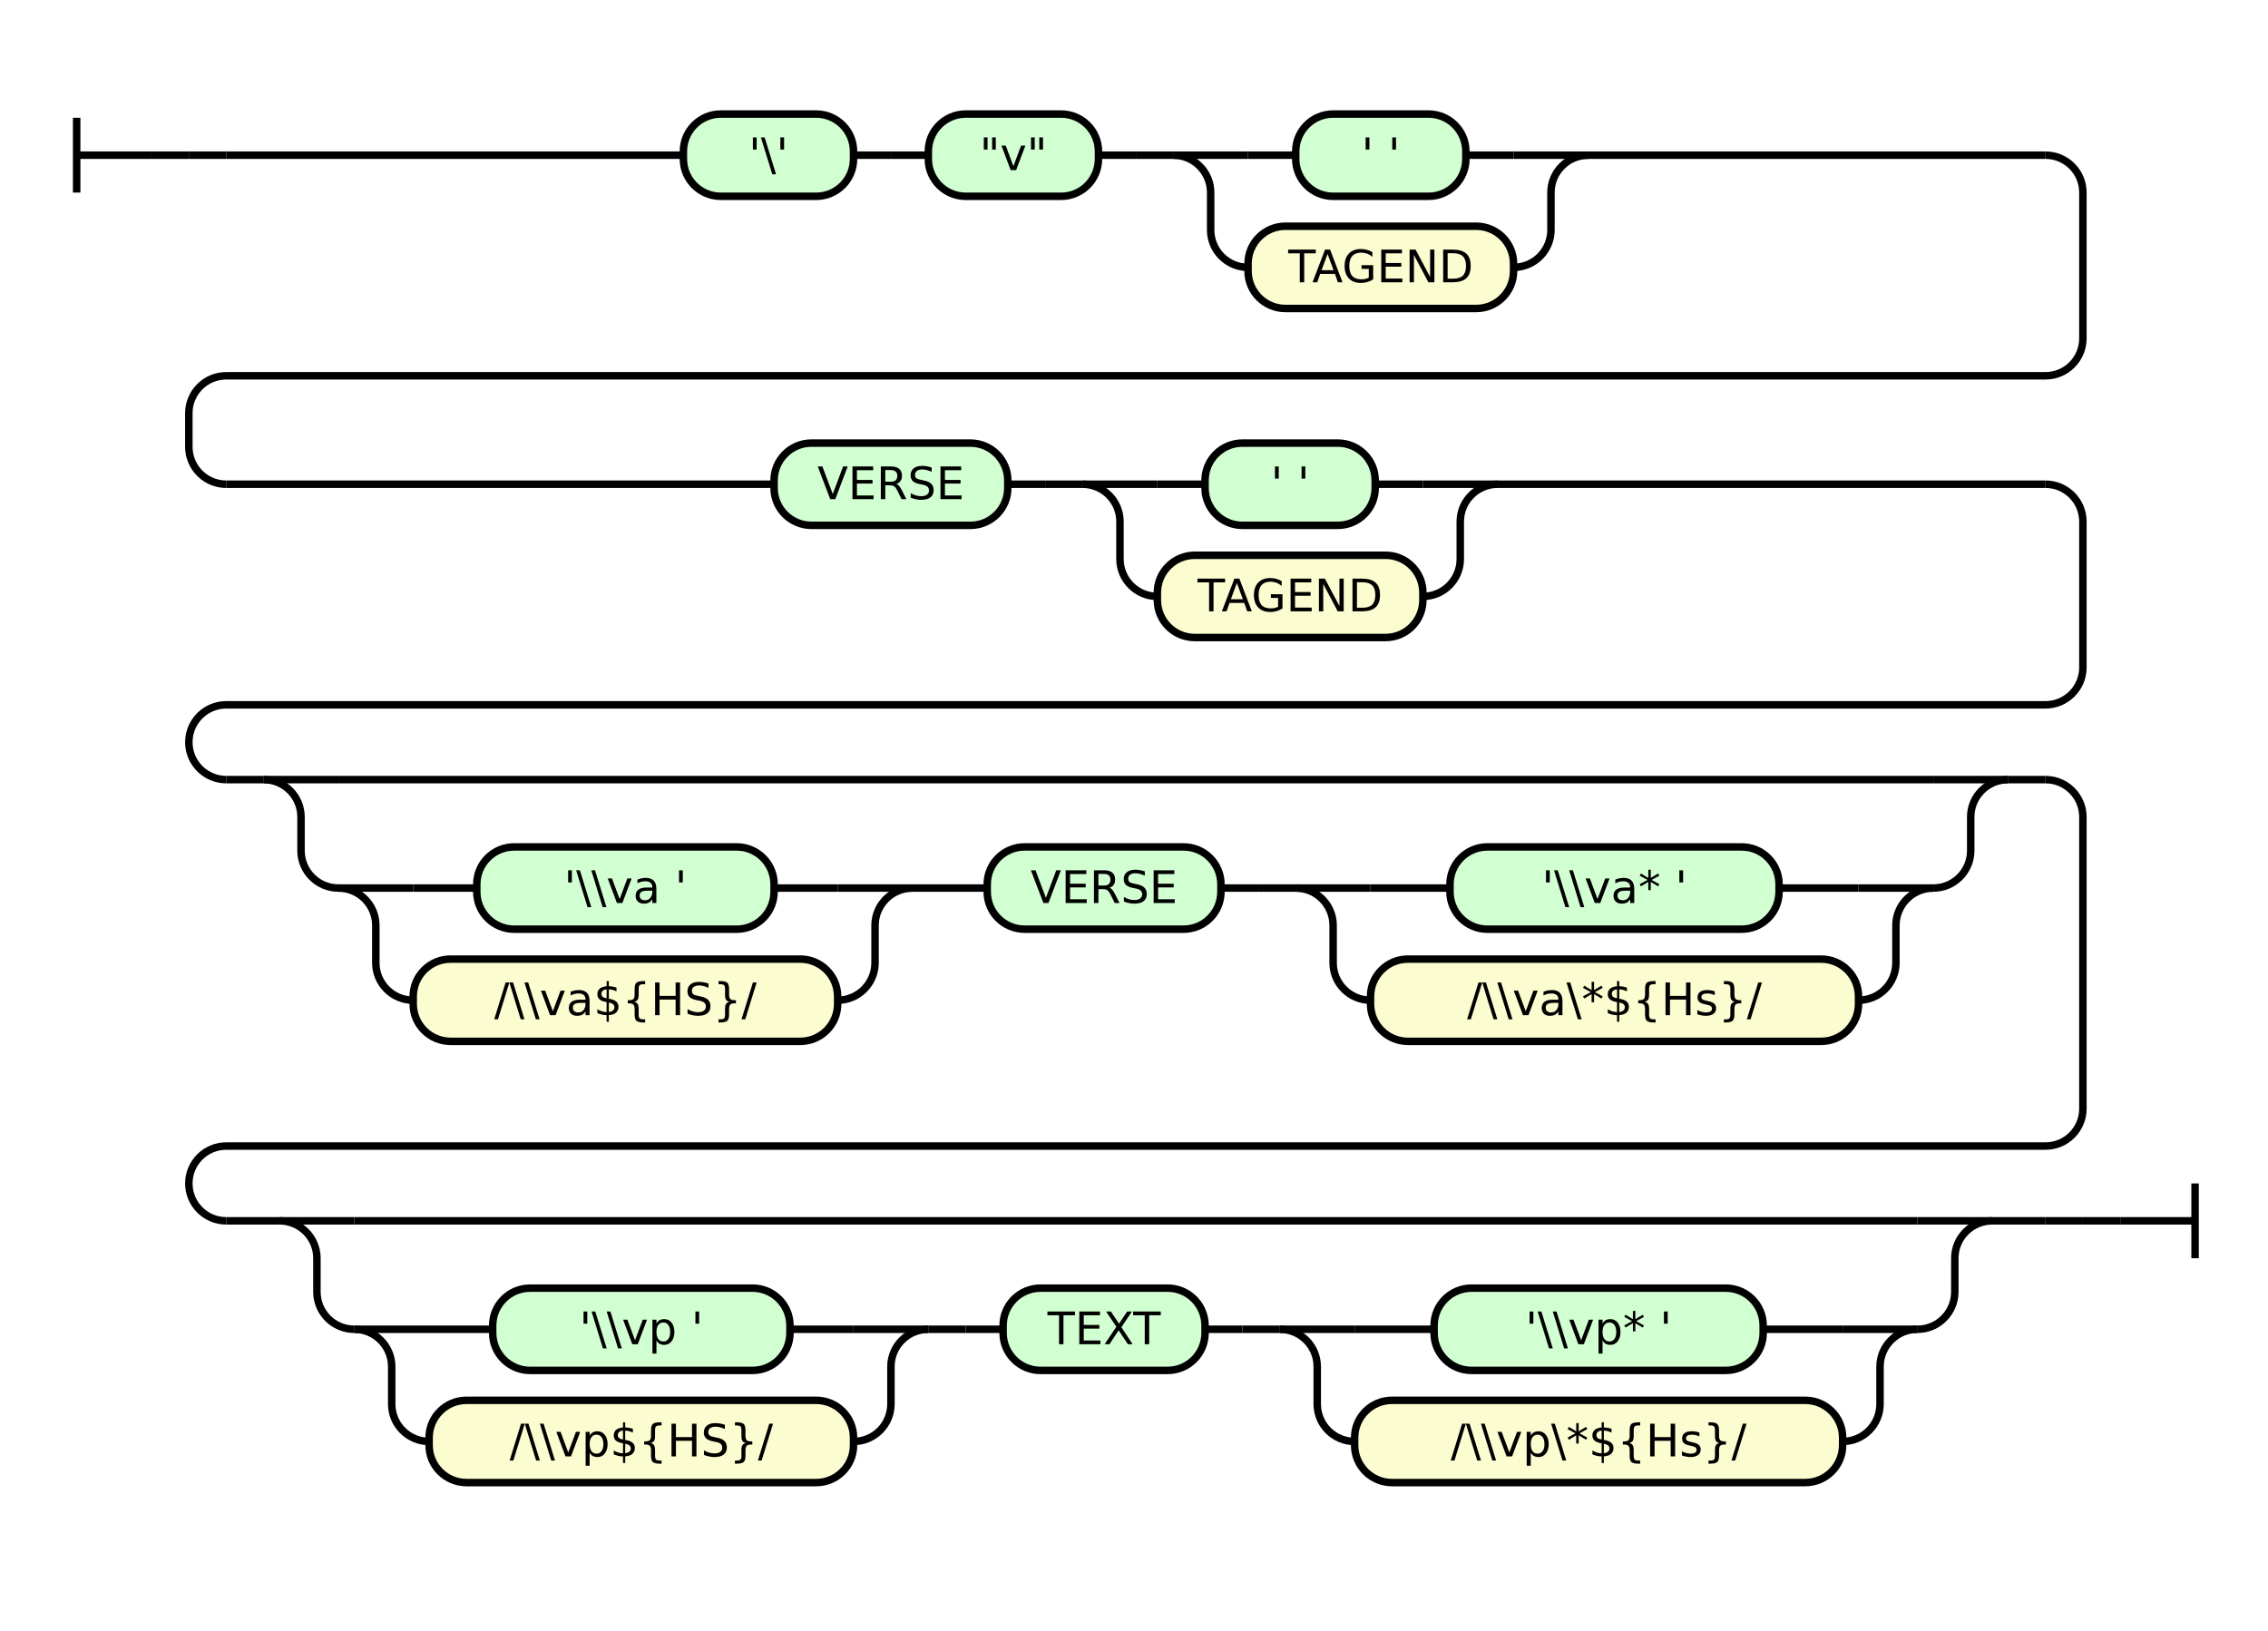
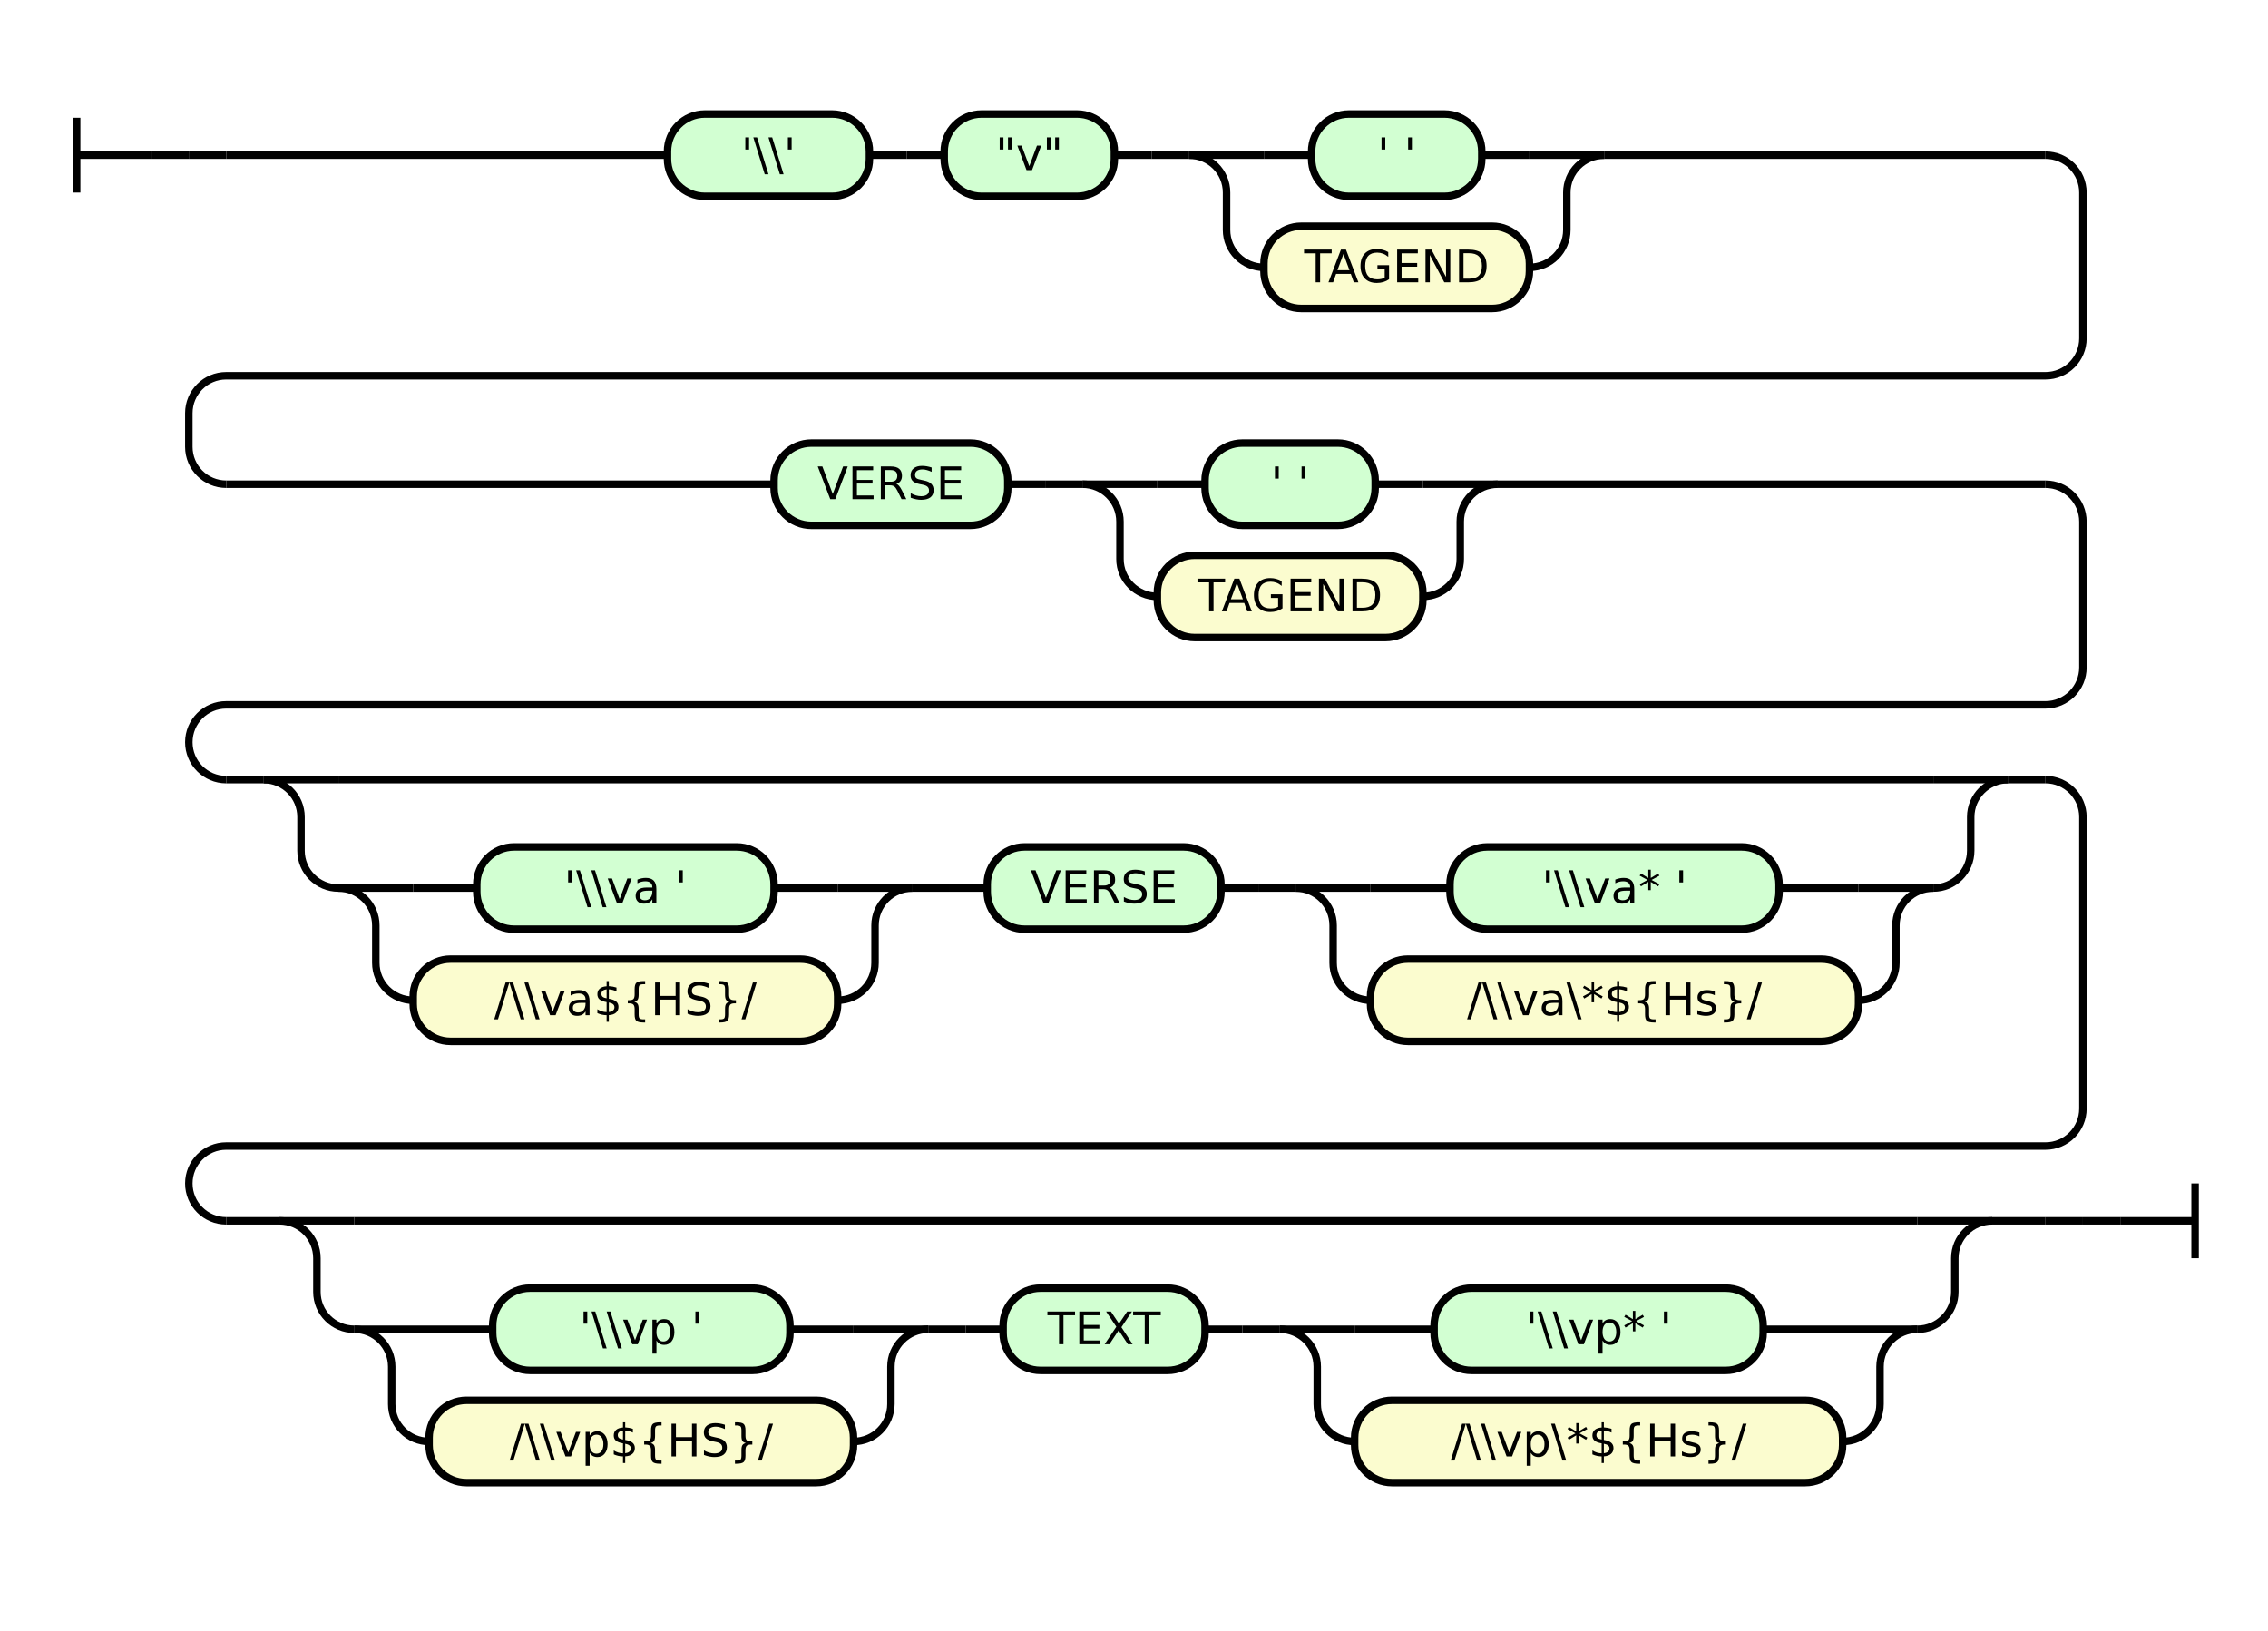
<svg xmlns="http://www.w3.org/2000/svg" class="railroad-diagram" height="436" viewBox="0 0 606.5 436" width="606.5">
  <g transform="translate(.5 .5)">
    <style>/*  */

    svg.railroad-diagram {
        background-color: hsl(30,20%,95%);
    }
    svg.railroad-diagram path {
        stroke-width: 2;
        stroke: black;
        fill: none;
    }
    svg.railroad-diagram text {
        font-size: 12px;
        text-anchor: middle;
        font-family: DejaVu Sans;
    }
    svg.railroad-diagram text.label {
        text-anchor:start;
    }
    svg.railroad-diagram text.comment {
        font-family: DejaVu Sans;
        font-size: 14px;
    }
    svg.railroad-diagram rect{
        stroke-width: 2;
        stroke: black;
        fill: rgb(210, 255, 210);
    }
    svg.railroad-diagram rect.group-box {
        stroke: gray;
        stroke-dasharray: 10 5;
        fill: none;
    }
    .terminal {
        font-family: DejaVu Sans;
    }
    svg.railroad-diagram g.altterminal rect {
        fill: rgb(251, 252, 207)
    }

/*  */
</style>
    <g>
      <path d="M 20 31 v 20 m 0 -10 h 20" />
    </g>
    <path d="M 40 41 h 10" />
    <g>
      <path d="M 50 41 h 0.0" />
      <path d="M 556.5 326 h 0.0" />
      <g>
        <path d="M 50.0 41 h 0.0" />
        <path d="M 50.0 41 h 10" />
        <g>
-           <path d="M 60.0 41 h 122.25" />
-           <path d="M 424.25 41 h 122.25" />
+           <path d="M 60.0 41 h 118.0" />
+           <path d="M 428.5 41 h 118.0" />
          <g class="terminal ">
-             <path d="M 182.25 41 h 0.0" />
-             <path d="M 227.75 41 h 0.0" />
-             <rect height="22" rx="10" ry="10" width="45.5" x="182.25" y="30" />
-             <text x="205.0" y="45">'\'</text>
-           </g>
-           <path d="M 227.75 41 h 10" />
-           <path d="M 237.75 41 h 10" />
+             <path d="M 178.0 41 h 0.0" />
+             <path d="M 232.0 41 h 0.0" />
+             <rect height="22" rx="10" ry="10" width="54.0" x="178.0" y="30" />
+             <text x="205.0" y="45">'\\'</text>
+           </g>
+           <path d="M 232.0 41 h 10" />
+           <path d="M 242.0 41 h 10" />
          <g class="terminal ">
-             <path d="M 247.75 41 h 0.0" />
-             <path d="M 293.25 41 h 0.0" />
-             <rect height="22" rx="10" ry="10" width="45.5" x="247.75" y="30" />
-             <text x="270.5" y="45">"v"</text>
-           </g>
-           <path d="M 293.25 41 h 10" />
-           <path d="M 303.25 41 h 10" />
-           <g>
-             <path d="M 313.25 41 h 0.0" />
-             <path d="M 424.25 41 h 0.0" />
-             <path d="M 313.25 41 h 20" />
-             <g class="terminal ">
-               <path d="M 333.25 41 h 12.75" />
-               <path d="M 391.5 41 h 12.75" />
-               <rect height="22" rx="10" ry="10" width="45.5" x="346.0" y="30" />
-               <text x="368.75" y="45">' '</text>
-             </g>
-             <path d="M 404.25 41 h 20" />
-             <path d="M 313.25 41 a 10 10 0 0 1 10 10 v 10 a 10 10 0 0 0 10 10" />
+             <path d="M 252.0 41 h 0.0" />
+             <path d="M 297.5 41 h 0.0" />
+             <rect height="22" rx="10" ry="10" width="45.5" x="252.0" y="30" />
+             <text x="274.75" y="45">"v"</text>
+           </g>
+           <path d="M 297.5 41 h 10" />
+           <path d="M 307.5 41 h 10" />
+           <g>
+             <path d="M 317.5 41 h 0.0" />
+             <path d="M 428.5 41 h 0.0" />
+             <path d="M 317.5 41 h 20" />
+             <g class="terminal ">
+               <path d="M 337.5 41 h 12.75" />
+               <path d="M 395.75 41 h 12.75" />
+               <rect height="22" rx="10" ry="10" width="45.5" x="350.25" y="30" />
+               <text x="373.0" y="45">' '</text>
+             </g>
+             <path d="M 408.5 41 h 20" />
+             <path d="M 317.5 41 a 10 10 0 0 1 10 10 v 10 a 10 10 0 0 0 10 10" />
            <g class="terminal altterminal">
-               <path d="M 333.25 71 h 0.0" />
-               <path d="M 404.25 71 h 0.0" />
-               <rect height="22" rx="10" ry="10" width="71.0" x="333.25" y="60" />
-               <text x="368.75" y="75">TAGEND</text>
-             </g>
-             <path d="M 404.25 71 a 10 10 0 0 0 10 -10 v -10 a 10 10 0 0 1 10 -10" />
+               <path d="M 337.5 71 h 0.0" />
+               <path d="M 408.5 71 h 0.0" />
+               <rect height="22" rx="10" ry="10" width="71.0" x="337.5" y="60" />
+               <text x="373.0" y="75">TAGEND</text>
+             </g>
+             <path d="M 408.5 71 a 10 10 0 0 0 10 -10 v -10 a 10 10 0 0 1 10 -10" />
          </g>
        </g>
        <path d="M 546.5 41 a 10 10 0 0 1 10 10 v 39 a 10 10 0 0 1 -10 10 h -486.5 a 10 10 0 0 0 -10 10 v 9 a 10 10 0 0 0 10 10" />
        <g>
          <path d="M 60.0 129 h 146.5" />
          <path d="M 400.0 129 h 146.5" />
          <g class="terminal ">
            <path d="M 206.5 129 h 0.0" />
            <path d="M 269.0 129 h 0.0" />
            <rect height="22" rx="10" ry="10" width="62.5" x="206.5" y="118" />
            <text x="237.75" y="133">VERSE</text>
          </g>
          <path d="M 269.0 129 h 10" />
          <path d="M 279.0 129 h 10" />
          <g>
            <path d="M 289.0 129 h 0.0" />
            <path d="M 400.0 129 h 0.0" />
            <path d="M 289.0 129 h 20" />
            <g class="terminal ">
              <path d="M 309.0 129 h 12.75" />
              <path d="M 367.25 129 h 12.75" />
              <rect height="22" rx="10" ry="10" width="45.5" x="321.75" y="118" />
              <text x="344.5" y="133">' '</text>
            </g>
            <path d="M 380.0 129 h 20" />
            <path d="M 289.0 129 a 10 10 0 0 1 10 10 v 10 a 10 10 0 0 0 10 10" />
            <g class="terminal altterminal">
              <path d="M 309.0 159 h 0.0" />
              <path d="M 380.0 159 h 0.0" />
              <rect height="22" rx="10" ry="10" width="71.0" x="309.0" y="148" />
              <text x="344.5" y="163">TAGEND</text>
            </g>
            <path d="M 380.0 159 a 10 10 0 0 0 10 -10 v -10 a 10 10 0 0 1 10 -10" />
          </g>
        </g>
        <path d="M 546.5 129 a 10 10 0 0 1 10 10 v 39 a 10 10 0 0 1 -10 10 h -486.5 a 10 10 0 0 0 -10 10 v 0 a 10 10 0 0 0 10 10" />
        <g>
          <path d="M 60.0 208 h 10.0" />
          <path d="M 536.5 208 h 10.0" />
          <path d="M 70.0 208 h 20" />
          <g>
            <path d="M 90.0 208 h 426.5" />
          </g>
          <path d="M 516.5 208 h 20" />
          <path d="M 70.0 208 a 10 10 0 0 1 10 10 v 9 a 10 10 0 0 0 10 10" />
          <g>
            <path d="M 90.0 237 h 0.0" />
            <path d="M 516.5 237 h 0.0" />
            <g>
              <path d="M 90.0 237 h 0.0" />
              <path d="M 243.5 237 h 0.0" />
              <path d="M 90.0 237 h 20" />
              <g class="terminal ">
                <path d="M 110.0 237 h 17.0" />
                <path d="M 206.5 237 h 17.0" />
                <rect height="22" rx="10" ry="10" width="79.5" x="127.0" y="226" />
                <text x="166.75" y="241">'\\va '</text>
              </g>
              <path d="M 223.5 237 h 20" />
              <path d="M 90.0 237 a 10 10 0 0 1 10 10 v 10 a 10 10 0 0 0 10 10" />
              <g class="terminal altterminal">
                <path d="M 110.0 267 h 0.0" />
                <path d="M 223.5 267 h 0.0" />
                <rect height="22" rx="10" ry="10" width="113.5" x="110.0" y="256" />
                <text x="166.75" y="271">/\\va${HS}/</text>
              </g>
              <path d="M 223.5 267 a 10 10 0 0 0 10 -10 v -10 a 10 10 0 0 1 10 -10" />
            </g>
            <path d="M 243.5 237 h 10" />
            <path d="M 253.5 237 h 10" />
            <g class="terminal ">
              <path d="M 263.5 237 h 0.0" />
              <path d="M 326.0 237 h 0.0" />
              <rect height="22" rx="10" ry="10" width="62.5" x="263.5" y="226" />
              <text x="294.75" y="241">VERSE</text>
            </g>
            <path d="M 326.0 237 h 10" />
            <path d="M 336.0 237 h 10" />
            <g>
              <path d="M 346.0 237 h 0.0" />
              <path d="M 516.5 237 h 0.0" />
              <path d="M 346.0 237 h 20" />
              <g class="terminal ">
                <path d="M 366.0 237 h 21.25" />
                <path d="M 475.25 237 h 21.25" />
                <rect height="22" rx="10" ry="10" width="88.0" x="387.25" y="226" />
                <text x="431.25" y="241">'\\va* '</text>
              </g>
              <path d="M 496.5 237 h 20" />
              <path d="M 346.0 237 a 10 10 0 0 1 10 10 v 10 a 10 10 0 0 0 10 10" />
              <g class="terminal altterminal">
                <path d="M 366.0 267 h 0.0" />
                <path d="M 496.5 267 h 0.0" />
                <rect height="22" rx="10" ry="10" width="130.5" x="366.0" y="256" />
                <text x="431.25" y="271">/\\va\*${Hs}/</text>
              </g>
              <path d="M 496.5 267 a 10 10 0 0 0 10 -10 v -10 a 10 10 0 0 1 10 -10" />
            </g>
          </g>
          <path d="M 516.5 237 a 10 10 0 0 0 10 -10 v -9 a 10 10 0 0 1 10 -10" />
        </g>
        <path d="M 546.5 208 a 10 10 0 0 1 10 10 v 78 a 10 10 0 0 1 -10 10 h -486.5 a 10 10 0 0 0 -10 10 v 0 a 10 10 0 0 0 10 10" />
        <g>
          <path d="M 60.0 326 h 14.25" />
          <path d="M 532.25 326 h 14.25" />
          <path d="M 74.25 326 h 20" />
          <g>
            <path d="M 94.25 326 h 418.0" />
          </g>
          <path d="M 512.25 326 h 20" />
          <path d="M 74.25 326 a 10 10 0 0 1 10 10 v 9 a 10 10 0 0 0 10 10" />
          <g>
            <path d="M 94.25 355 h 0.0" />
            <path d="M 512.25 355 h 0.0" />
            <g>
              <path d="M 94.25 355 h 0.0" />
              <path d="M 247.75 355 h 0.0" />
              <path d="M 94.25 355 h 20" />
              <g class="terminal ">
                <path d="M 114.25 355 h 17.0" />
                <path d="M 210.75 355 h 17.0" />
                <rect height="22" rx="10" ry="10" width="79.5" x="131.25" y="344" />
                <text x="171.0" y="359">'\\vp '</text>
              </g>
              <path d="M 227.75 355 h 20" />
              <path d="M 94.25 355 a 10 10 0 0 1 10 10 v 10 a 10 10 0 0 0 10 10" />
              <g class="terminal altterminal">
                <path d="M 114.25 385 h 0.0" />
                <path d="M 227.75 385 h 0.0" />
                <rect height="22" rx="10" ry="10" width="113.5" x="114.25" y="374" />
                <text x="171.0" y="389">/\\vp${HS}/</text>
              </g>
              <path d="M 227.75 385 a 10 10 0 0 0 10 -10 v -10 a 10 10 0 0 1 10 -10" />
            </g>
            <path d="M 247.75 355 h 10" />
            <path d="M 257.75 355 h 10" />
            <g class="terminal ">
              <path d="M 267.75 355 h 0.0" />
              <path d="M 321.75 355 h 0.0" />
              <rect height="22" rx="10" ry="10" width="54.0" x="267.75" y="344" />
              <text x="294.75" y="359">TEXT</text>
            </g>
            <path d="M 321.75 355 h 10" />
            <path d="M 331.75 355 h 10" />
            <g>
              <path d="M 341.75 355 h 0.0" />
              <path d="M 512.25 355 h 0.0" />
              <path d="M 341.75 355 h 20" />
              <g class="terminal ">
                <path d="M 361.75 355 h 21.25" />
                <path d="M 471.0 355 h 21.25" />
                <rect height="22" rx="10" ry="10" width="88.0" x="383.0" y="344" />
                <text x="427.0" y="359">'\\vp* '</text>
              </g>
              <path d="M 492.25 355 h 20" />
              <path d="M 341.75 355 a 10 10 0 0 1 10 10 v 10 a 10 10 0 0 0 10 10" />
              <g class="terminal altterminal">
                <path d="M 361.75 385 h 0.0" />
                <path d="M 492.25 385 h 0.0" />
                <rect height="22" rx="10" ry="10" width="130.5" x="361.75" y="374" />
                <text x="427.0" y="389">/\\vp\*${Hs}/</text>
              </g>
              <path d="M 492.25 385 a 10 10 0 0 0 10 -10 v -10 a 10 10 0 0 1 10 -10" />
            </g>
          </g>
          <path d="M 512.25 355 a 10 10 0 0 0 10 -10 v -9 a 10 10 0 0 1 10 -10" />
        </g>
        <path d="M 546.5 326 h 10" />
        <path d="M 556.5 326 h 0.0" />
      </g>
    </g>
    <path d="M 556.5 326 h 10" />
    <path d="M 566.5 326 h 20 m 0 -10 v 20" />
  </g>
</svg>
